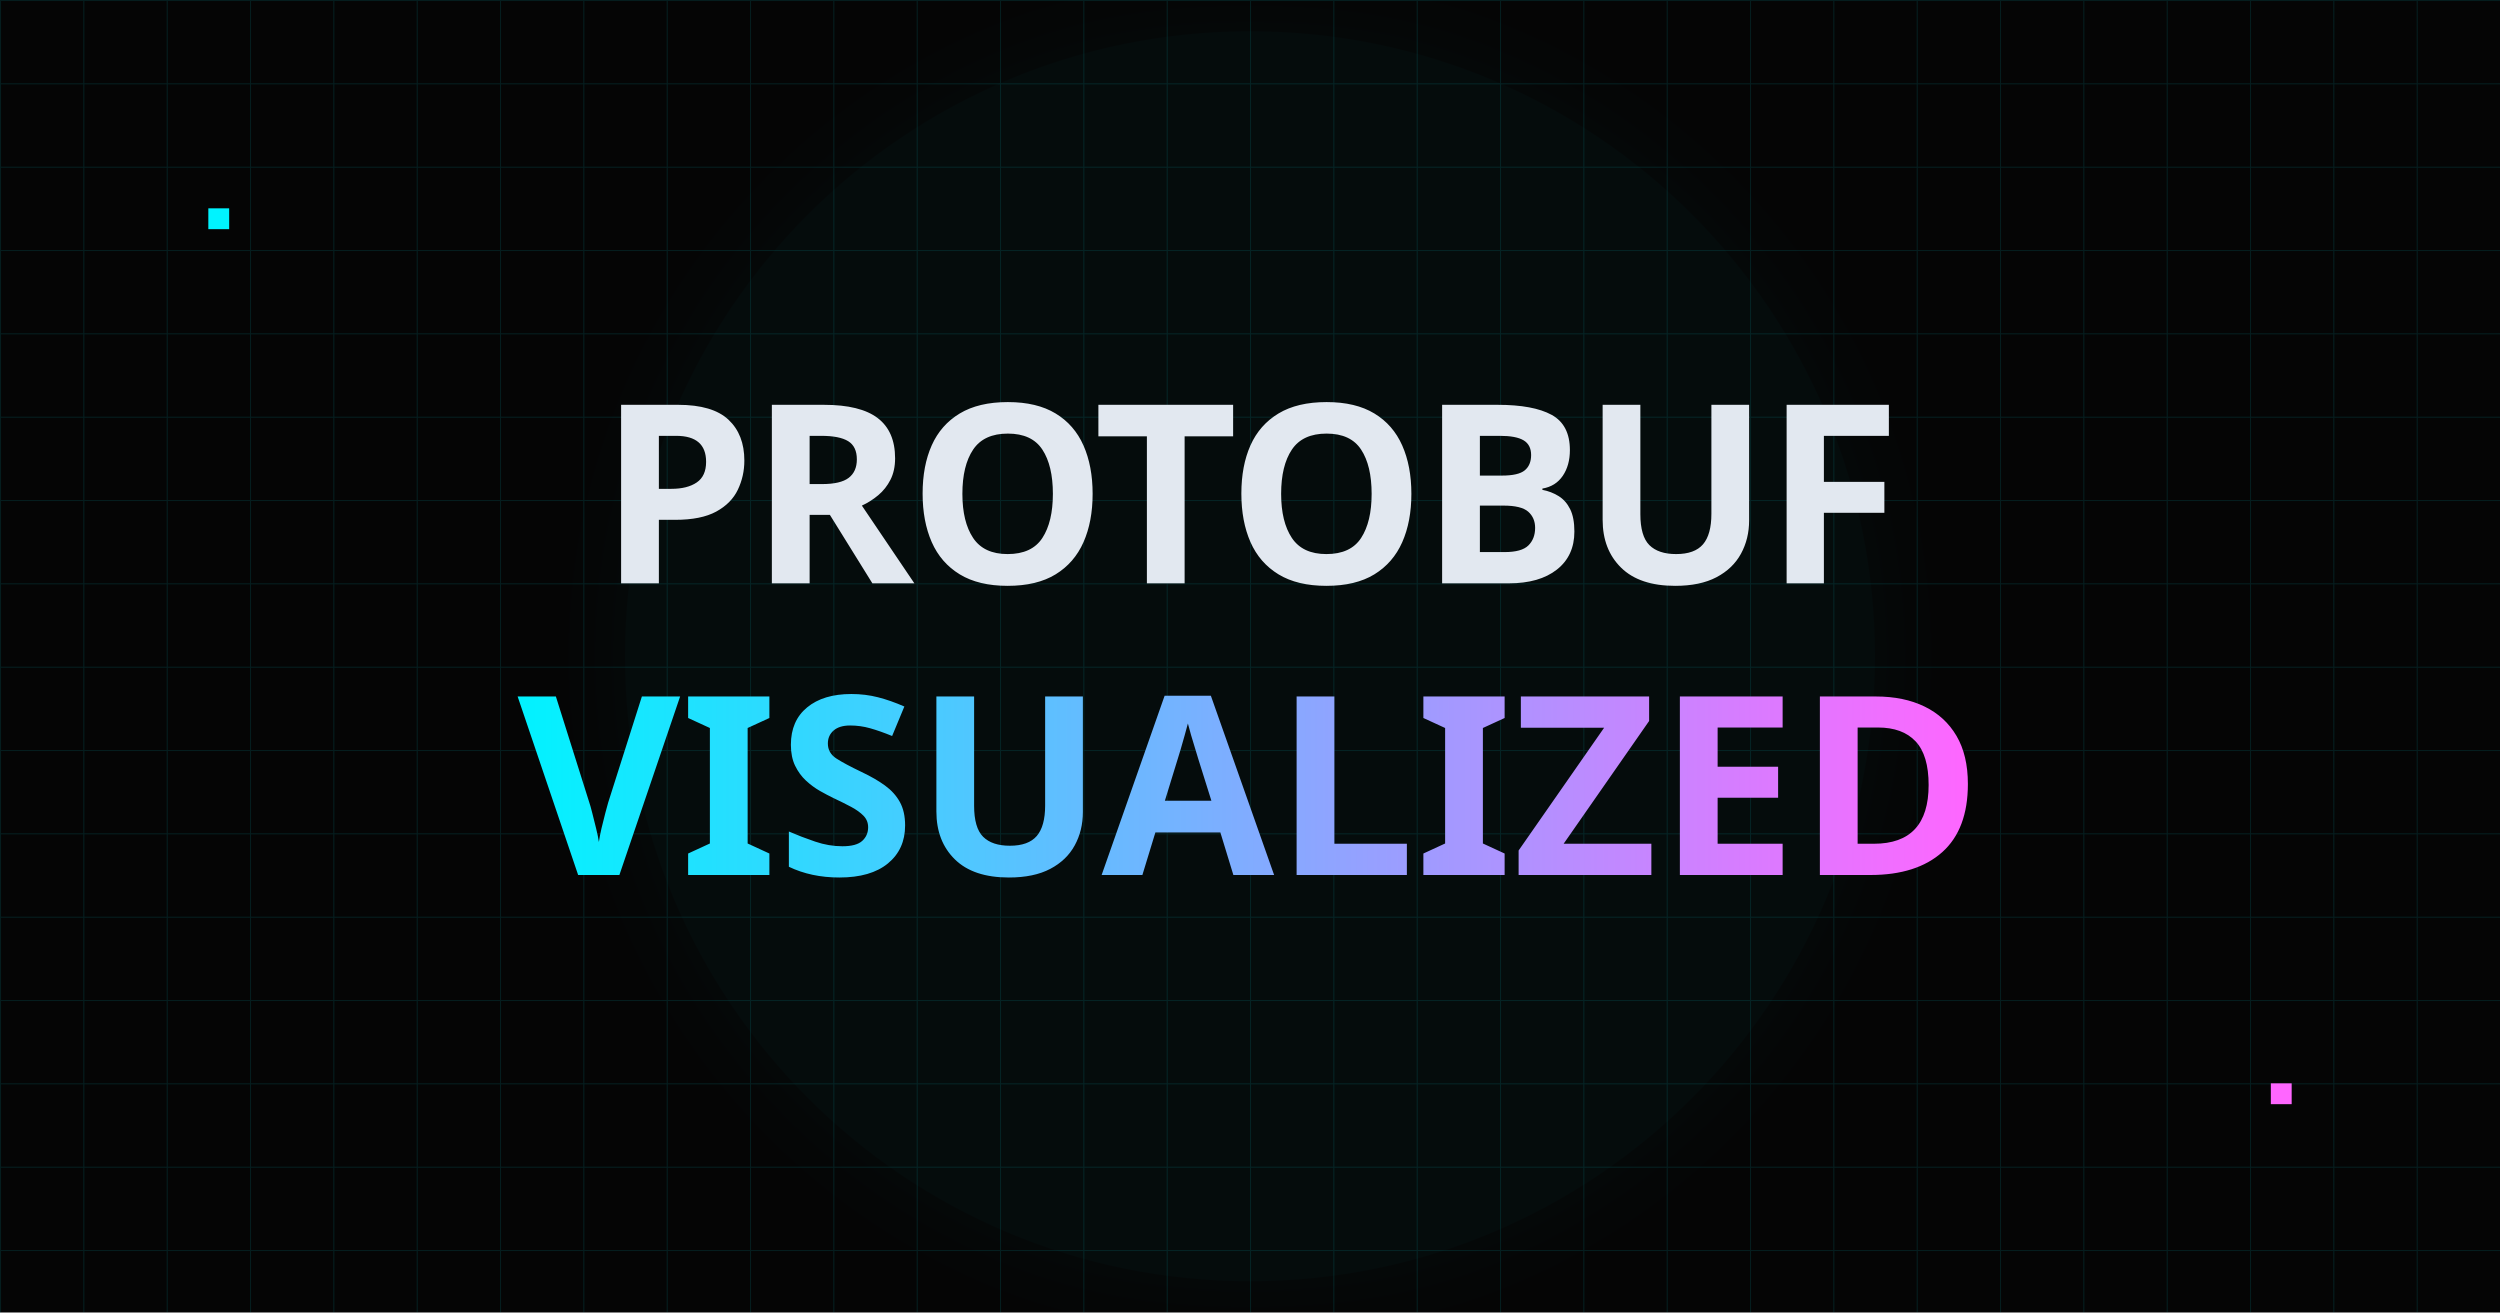
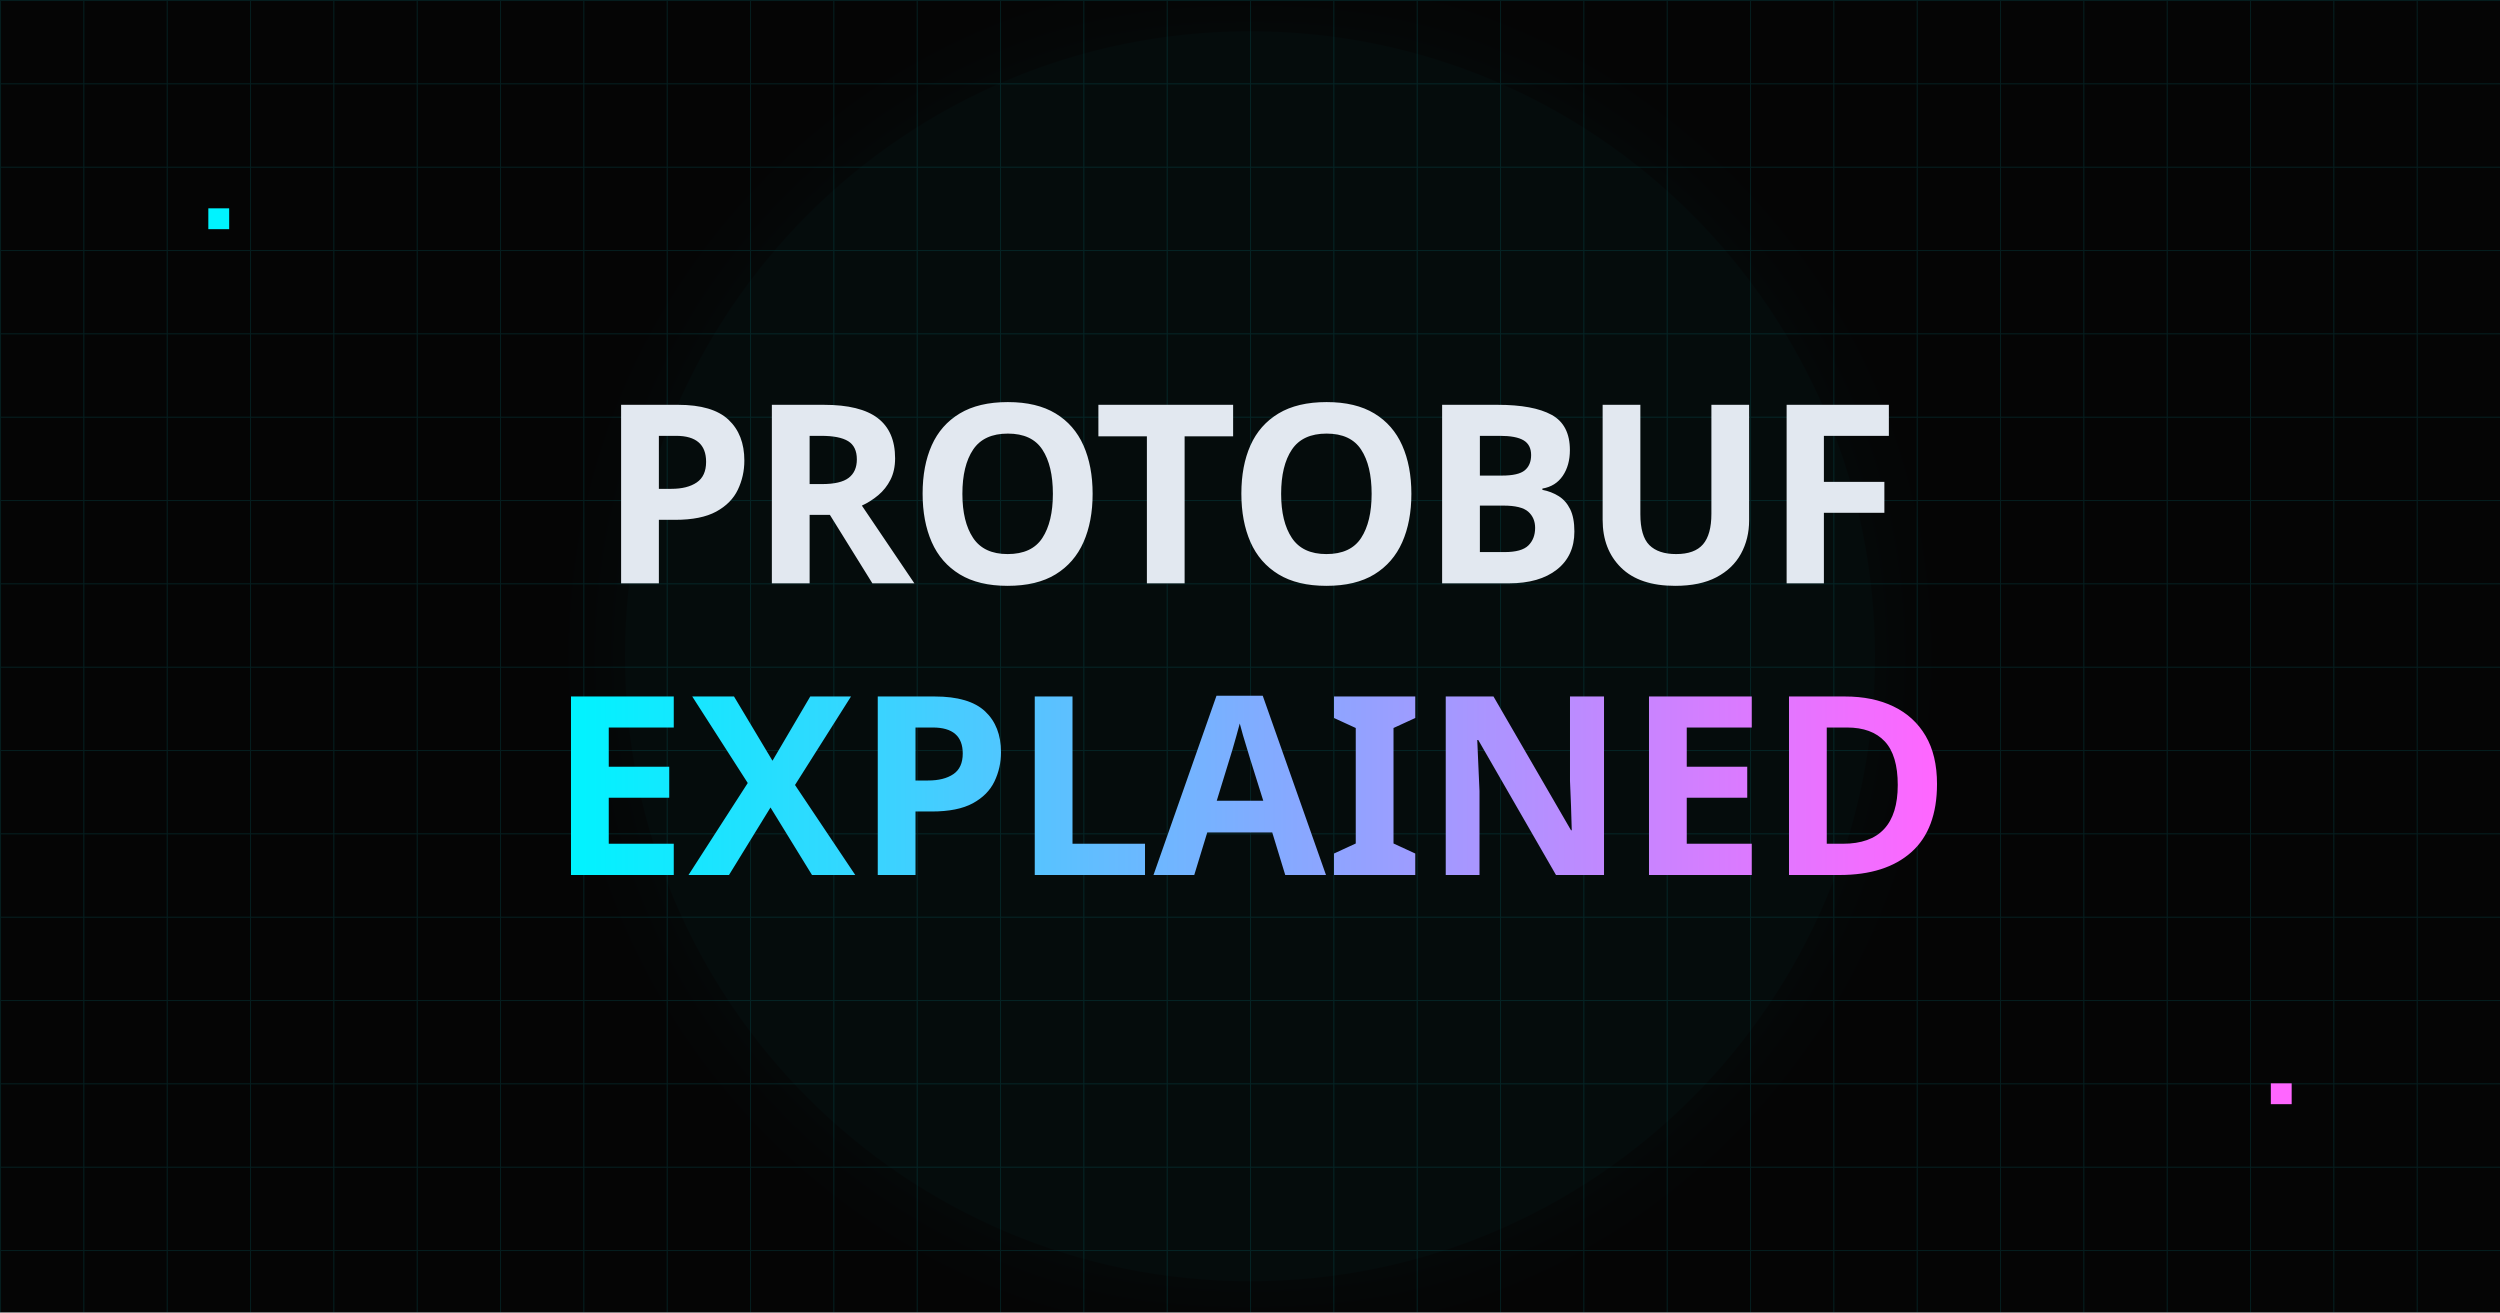
<svg xmlns="http://www.w3.org/2000/svg" viewBox="0 0 1200 630">
  <defs>
    <linearGradient id="cyber-gradient" x1="0%" y1="0%" x2="100%" y2="0%">
      <stop offset="0%" stop-color="#00f3ff" />
      <stop offset="100%" stop-color="#ff66ff" />
    </linearGradient>
    <filter id="glow" x="-20%" y="-20%" width="140%" height="140%">
      <feGaussianBlur stdDeviation="20" result="blur" />
      <feComposite in="SourceGraphic" in2="blur" operator="over" />
    </filter>
  </defs>
  <rect width="100%" height="100%" fill="#050505" />
  <g opacity="0.1">
    <pattern id="grid" width="40" height="40" patternUnits="userSpaceOnUse">
      <path d="M 40 0 L 0 0 0 40" fill="none" stroke="#00f3ff" stroke-width="1" />
    </pattern>
    <rect width="100%" height="100%" fill="url(#grid)" />
  </g>
  <circle cx="600" cy="315" r="300" fill="#00f3ff" opacity="0.03" filter="url(#glow)" />
  <g font-family="Orbitron, sans-serif" font-weight="900" text-anchor="middle">
    <text x="600" y="280" fill="#e2e8f0" font-size="120" letter-spacing="-3">
      PROTOBUF
    </text>
    <text x="600" y="420" fill="url(#cyber-gradient)" font-size="120" letter-spacing="0">
-       VISUALIZED
+       EXPLAINED
    </text>
  </g>
  <rect x="100" y="100" width="10" height="10" fill="#00f3ff" />
  <rect x="1090" y="520" width="10" height="10" fill="#ff66ff" />
</svg>
